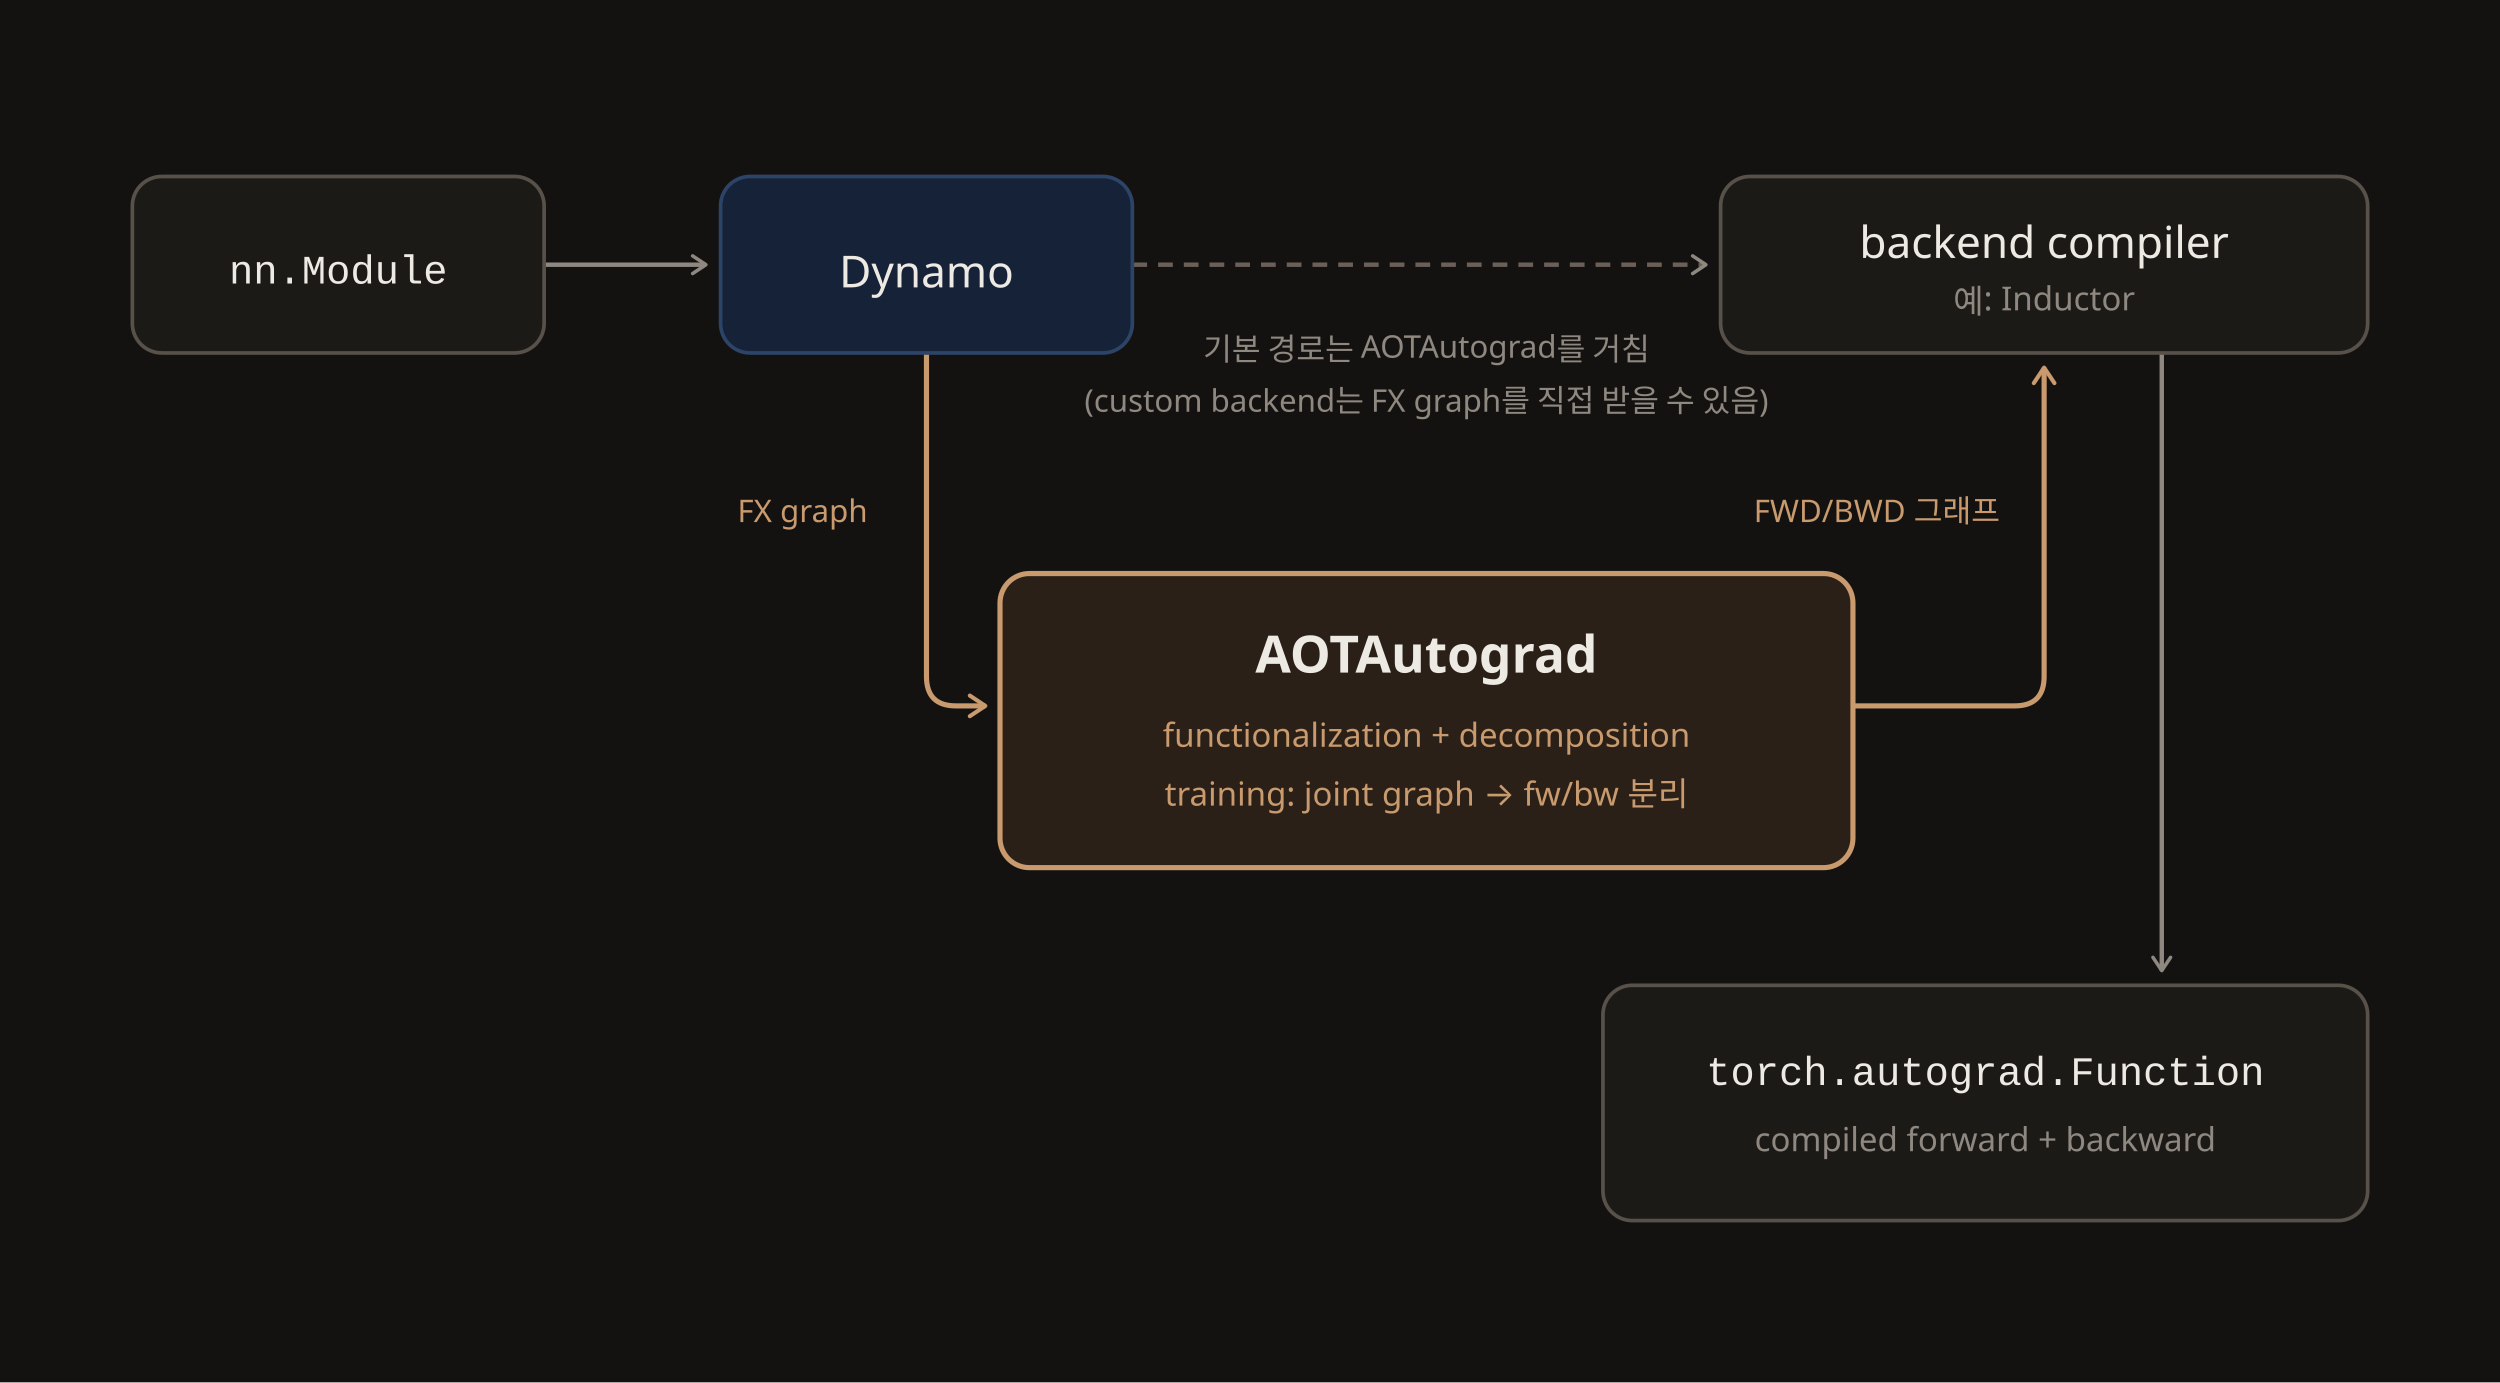
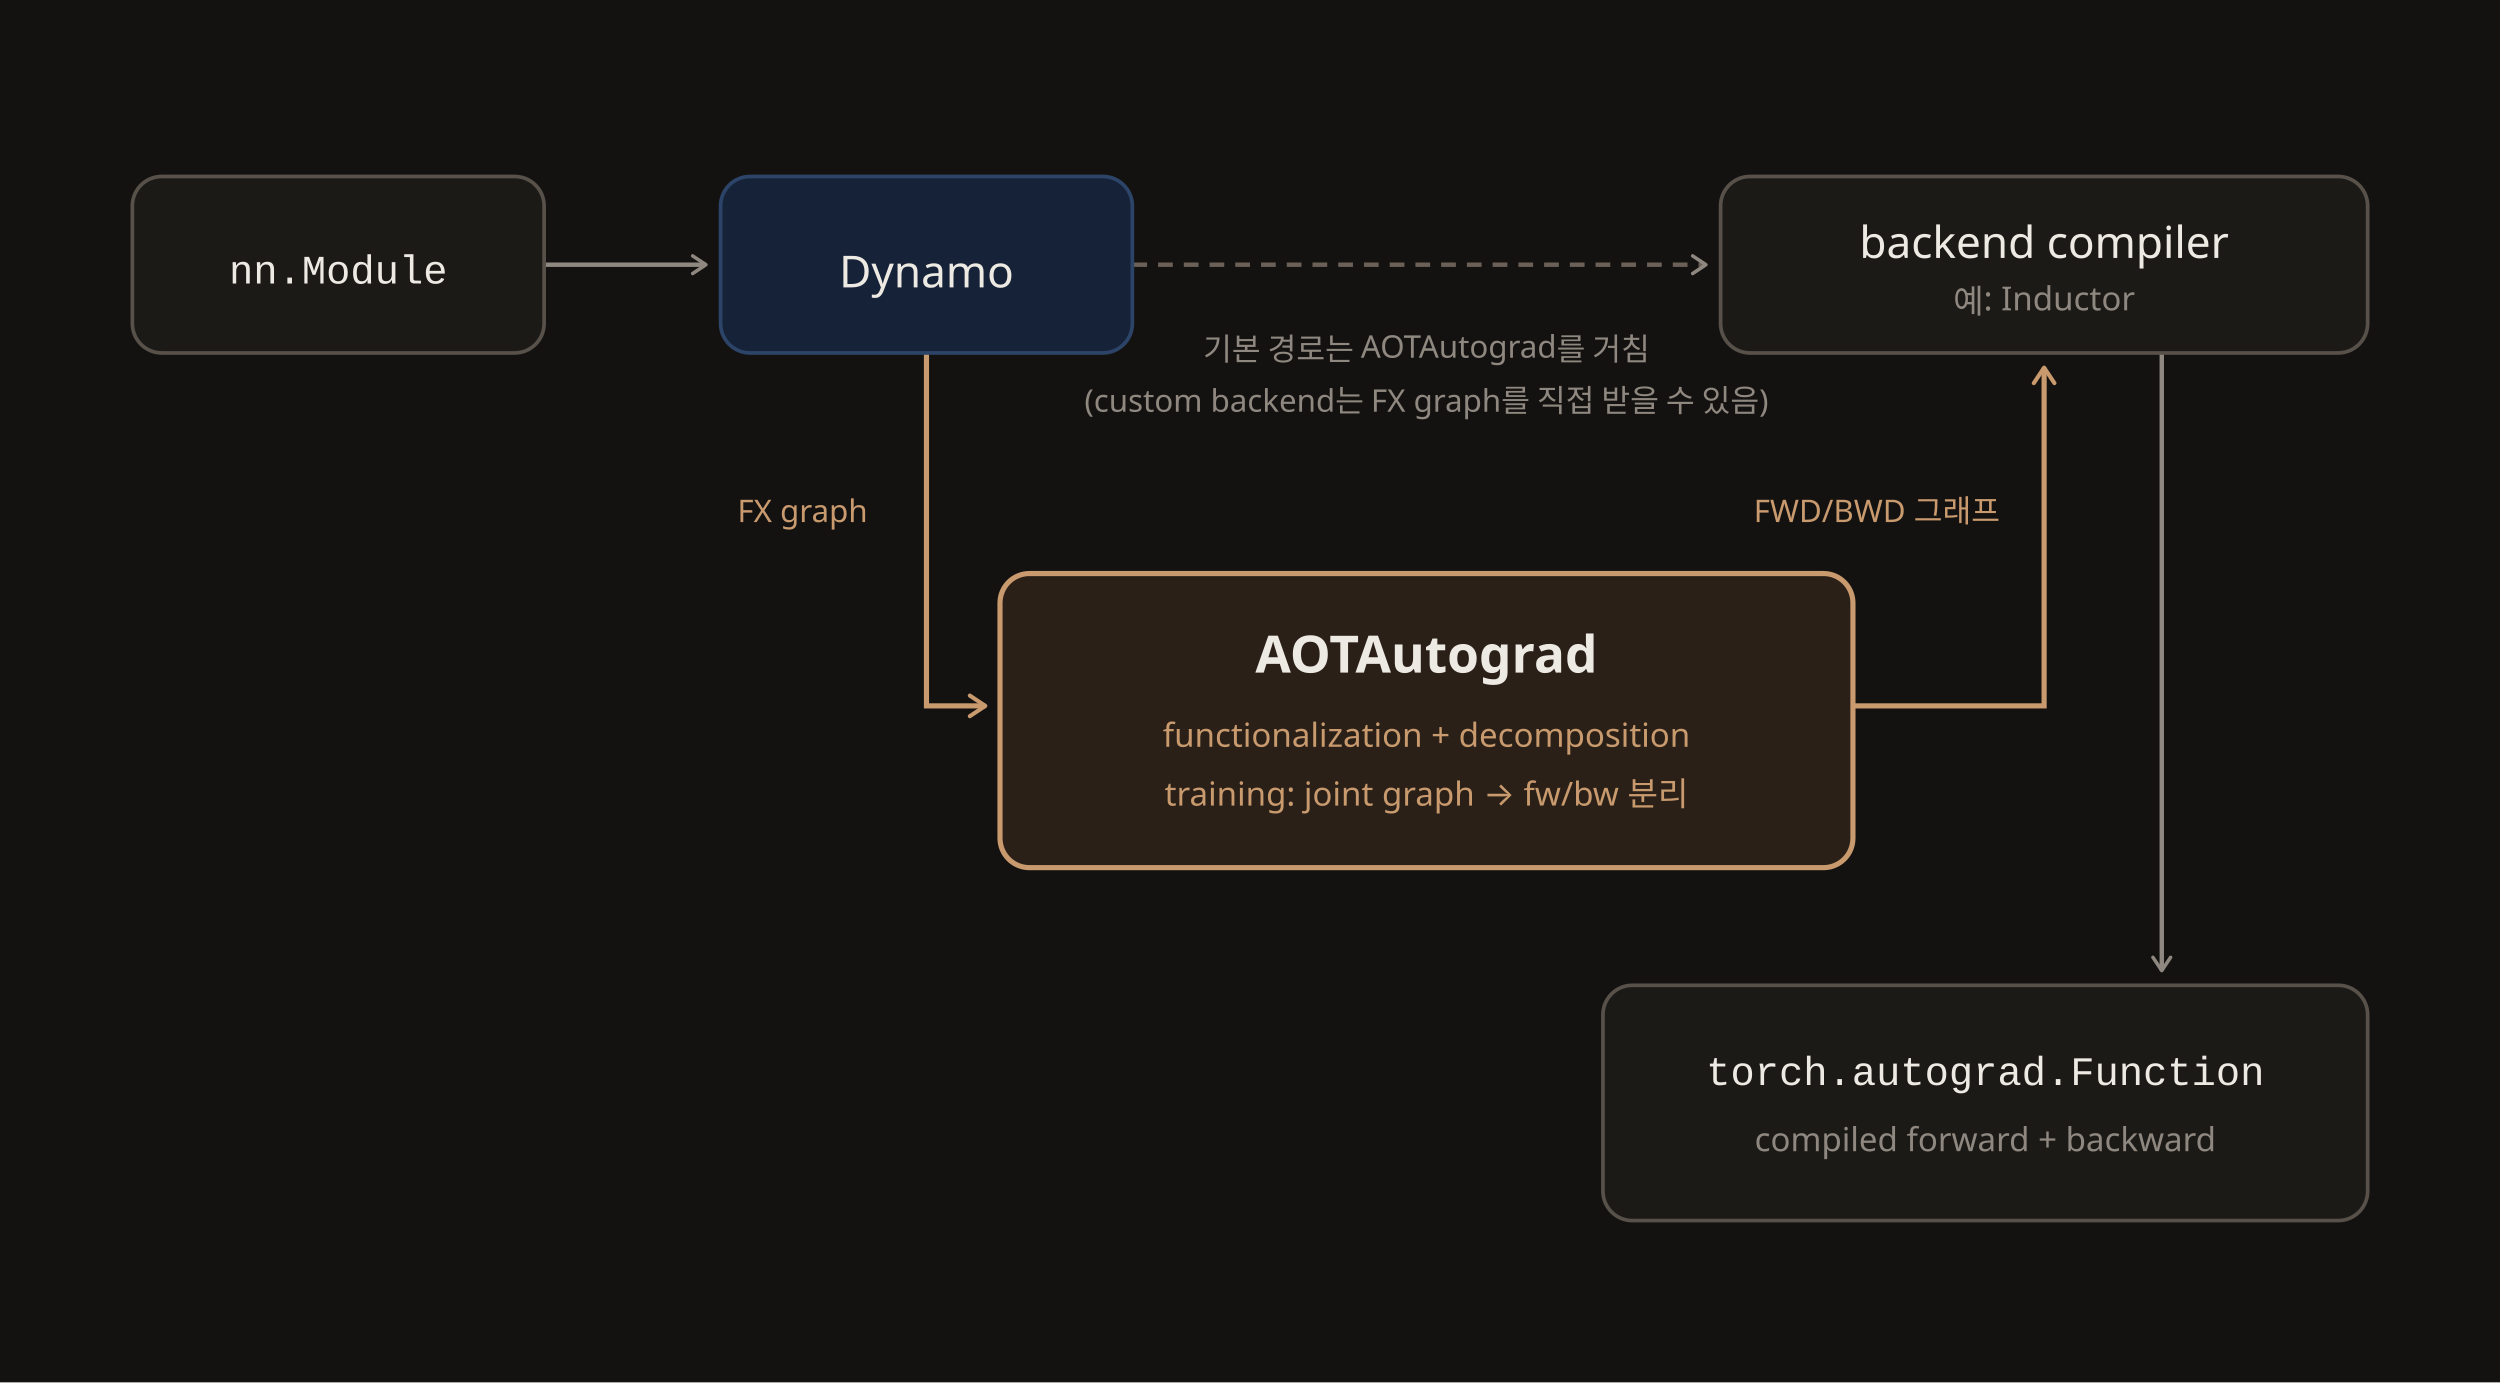
<svg xmlns="http://www.w3.org/2000/svg" viewBox="0 0 680 376" width="680" height="376" role="img" aria-labelledby="aoi-dark-title aoi-dark-desc">
  <defs>
    <marker id="aoid-arr" viewBox="0 0 10 10" refX="8" refY="5" markerWidth="5" markerHeight="5" orient="auto-start-reverse">
      <path d="M2 1L8 5L2 9" fill="none" stroke="#8F8880" stroke-width="1.6" stroke-linecap="round" stroke-linejoin="round" />
    </marker>
    <marker id="aoid-arr-warm" viewBox="0 0 10 10" refX="8" refY="5" markerWidth="5" markerHeight="5" orient="auto-start-reverse">
      <path d="M2 1L8 5L2 9" fill="none" stroke="#C89A6E" stroke-width="1.6" stroke-linecap="round" stroke-linejoin="round" />
    </marker>
  </defs>
  <rect width="680" height="376" fill="#141210" />
  <path d="M148 72 H192" fill="none" stroke="#8F8880" stroke-width="1.2" marker-end="url(#aoid-arr)" />
  <path d="M308 72 H464" fill="none" stroke="#6A6058" stroke-width="1.2" stroke-dasharray="4,3" marker-end="url(#aoid-arr)" />
  <rect x="268" y="88" width="240" height="30" rx="2" fill="#141210" />
  <text x="388" y="98" font-family="'Pretendard', 'Apple SD Gothic Neo', 'Noto Sans KR', 'Segoe UI', system-ui, -apple-system, sans-serif" font-size="8.5" fill="#8F8880" text-anchor="middle">기본 경로는 AOTAutograd를 거침</text>
  <text x="388" y="112" font-family="'Pretendard', 'Apple SD Gothic Neo', 'Noto Sans KR', 'Segoe UI', system-ui, -apple-system, sans-serif" font-size="8.5" fill="#8F8880" text-anchor="middle">(custom backend는 FX graph를 직접 받을 수 있음)</text>
-   <path d="M252 96 V184 Q252 192 260 192 H268" fill="none" stroke="#C89A6E" stroke-width="1.4" marker-end="url(#aoid-arr-warm)" />
+   <path d="M252 96 V192 H268" fill="none" stroke="#C89A6E" stroke-width="1.4" marker-end="url(#aoid-arr-warm)" />
  <rect x="168" y="132" width="72" height="14" rx="2" fill="#141210" />
  <text x="236" y="142" font-family="'Pretendard', 'Apple SD Gothic Neo', 'Noto Sans KR', 'Segoe UI', system-ui, -apple-system, sans-serif" font-size="8.5" fill="#C89A6E" text-anchor="end">FX graph</text>
-   <path d="M504 192 H548 Q556 192 556 184 V100" fill="none" stroke="#C89A6E" stroke-width="1.4" marker-end="url(#aoid-arr-warm)" />
+   <path d="M504 192 H556 V100" fill="none" stroke="#C89A6E" stroke-width="1.4" marker-end="url(#aoid-arr-warm)" />
  <rect x="452" y="132" width="96" height="14" rx="2" fill="#141210" />
  <text x="544" y="142" font-family="'Pretendard', 'Apple SD Gothic Neo', 'Noto Sans KR', 'Segoe UI', system-ui, -apple-system, sans-serif" font-size="8.5" fill="#C89A6E" text-anchor="end">FWD/BWD 그래프</text>
  <path d="M588 96 V264" fill="none" stroke="#8F8880" stroke-width="1.2" marker-end="url(#aoid-arr)" />
  <rect x="36" y="48" width="112" height="48" rx="8" fill="#1C1A17" stroke="#57514A" stroke-width="1" />
  <text x="92" y="74" font-family="ui-monospace, SFMono-Regular, Menlo, Consolas, 'Liberation Mono', monospace" font-size="11" font-weight="500" fill="#EDE9E3" text-anchor="middle" dominant-baseline="middle">nn.Module</text>
  <rect x="196" y="48" width="112" height="48" rx="8" fill="#162238" stroke="#2C4468" stroke-width="1" />
  <text x="252" y="74" font-family="'Pretendard', 'Apple SD Gothic Neo', 'Noto Sans KR', 'Segoe UI', system-ui, -apple-system, sans-serif" font-size="12" font-weight="500" fill="#EDE9E3" text-anchor="middle" dominant-baseline="middle">Dynamo</text>
  <rect x="468" y="48" width="176" height="48" rx="8" fill="#1C1A17" stroke="#57514A" stroke-width="1" />
  <text x="556" y="66" font-family="'Pretendard', 'Apple SD Gothic Neo', 'Noto Sans KR', 'Segoe UI', system-ui, -apple-system, sans-serif" font-size="12" font-weight="500" fill="#EDE9E3" text-anchor="middle" dominant-baseline="middle">backend compiler</text>
  <text x="556" y="82" font-family="'Pretendard', 'Apple SD Gothic Neo', 'Noto Sans KR', 'Segoe UI', system-ui, -apple-system, sans-serif" font-size="9" fill="#8F8880" text-anchor="middle" dominant-baseline="middle">예: Inductor</text>
  <rect x="272" y="156" width="232" height="80" rx="8" fill="#2A2018" stroke="#C89A6E" stroke-width="1.4" />
  <text x="388" y="178" font-family="'Pretendard', 'Apple SD Gothic Neo', 'Noto Sans KR', 'Segoe UI', system-ui, -apple-system, sans-serif" font-size="14" font-weight="600" fill="#EDE9E3" text-anchor="middle" dominant-baseline="middle">AOTAutograd</text>
  <text x="388" y="200" font-family="'Pretendard', 'Apple SD Gothic Neo', 'Noto Sans KR', 'Segoe UI', system-ui, -apple-system, sans-serif" font-size="9" fill="#C89A6E" text-anchor="middle" dominant-baseline="middle">functionalization + decomposition</text>
  <text x="388" y="216" font-family="'Pretendard', 'Apple SD Gothic Neo', 'Noto Sans KR', 'Segoe UI', system-ui, -apple-system, sans-serif" font-size="9" fill="#C89A6E" text-anchor="middle" dominant-baseline="middle">training: joint graph → fw/bw 분리</text>
  <rect x="436" y="268" width="208" height="64" rx="8" fill="#1C1A17" stroke="#57514A" stroke-width="1" />
  <text x="540" y="292" font-family="ui-monospace, SFMono-Regular, Menlo, Consolas, 'Liberation Mono', monospace" font-size="11" font-weight="500" fill="#EDE9E3" text-anchor="middle" dominant-baseline="middle">torch.autograd.Function</text>
  <text x="540" y="310" font-family="'Pretendard', 'Apple SD Gothic Neo', 'Noto Sans KR', 'Segoe UI', system-ui, -apple-system, sans-serif" font-size="9" fill="#8F8880" text-anchor="middle" dominant-baseline="middle">compiled forward + backward</text>
</svg>
